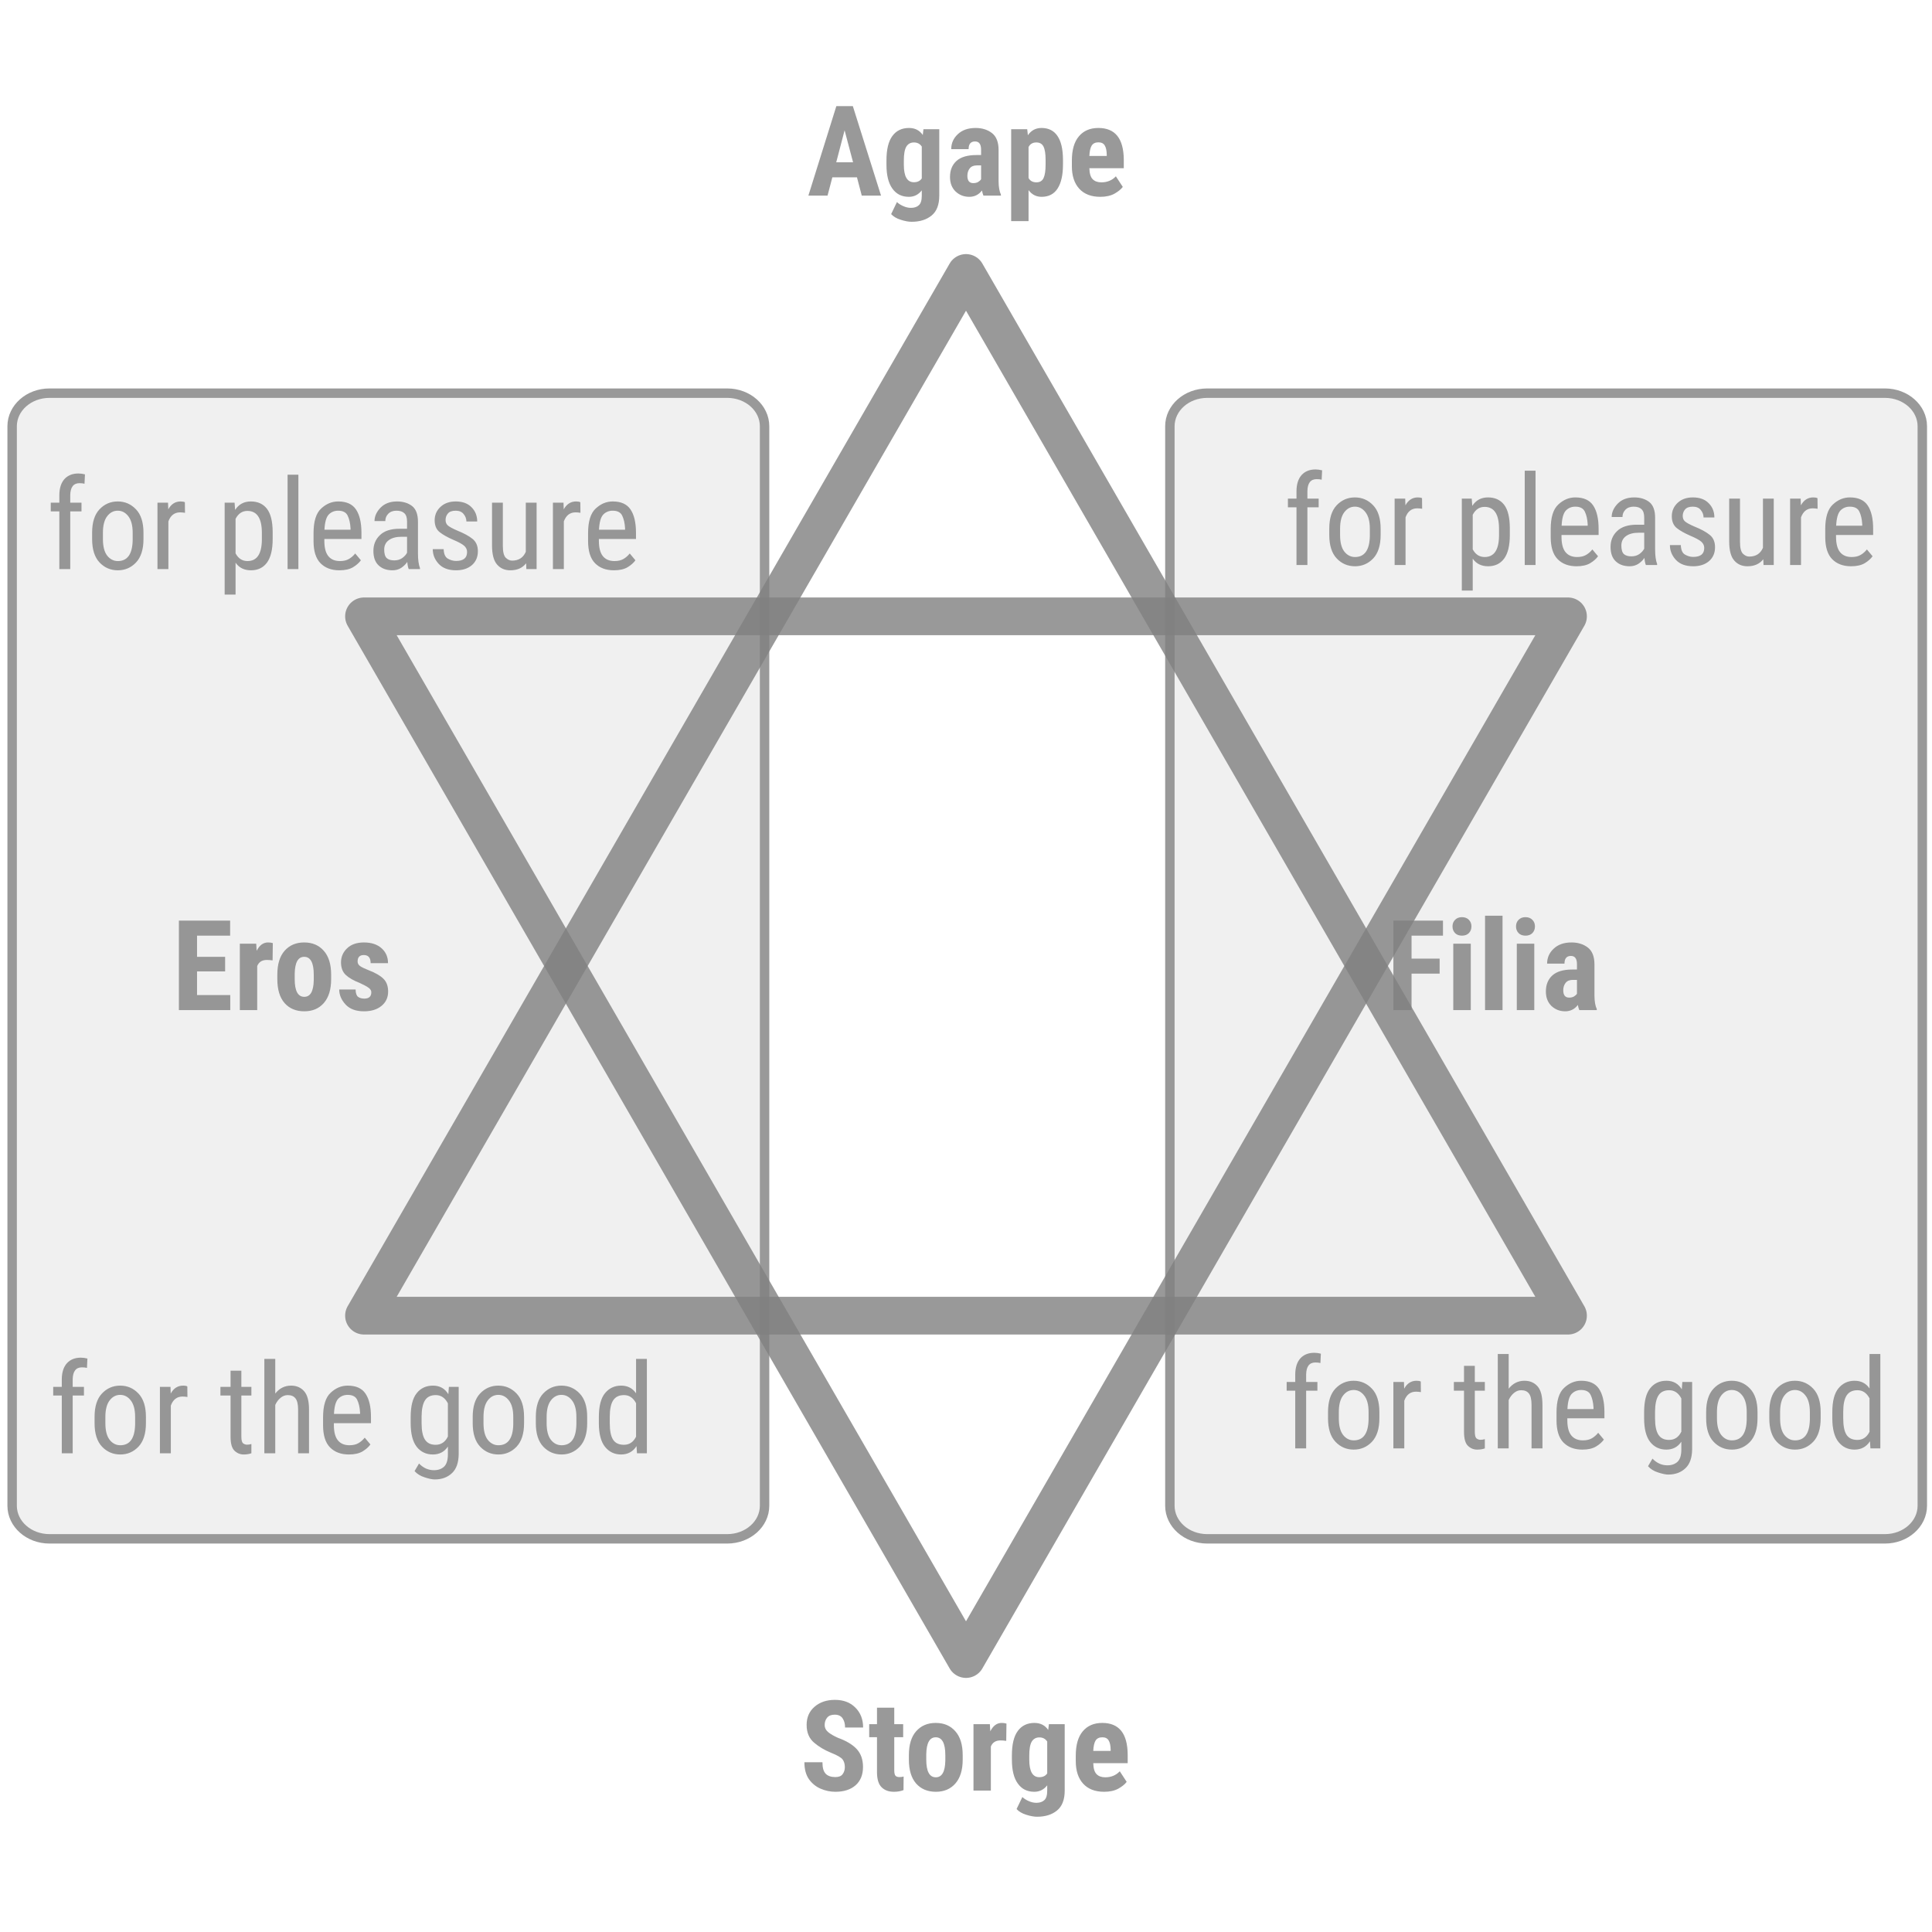
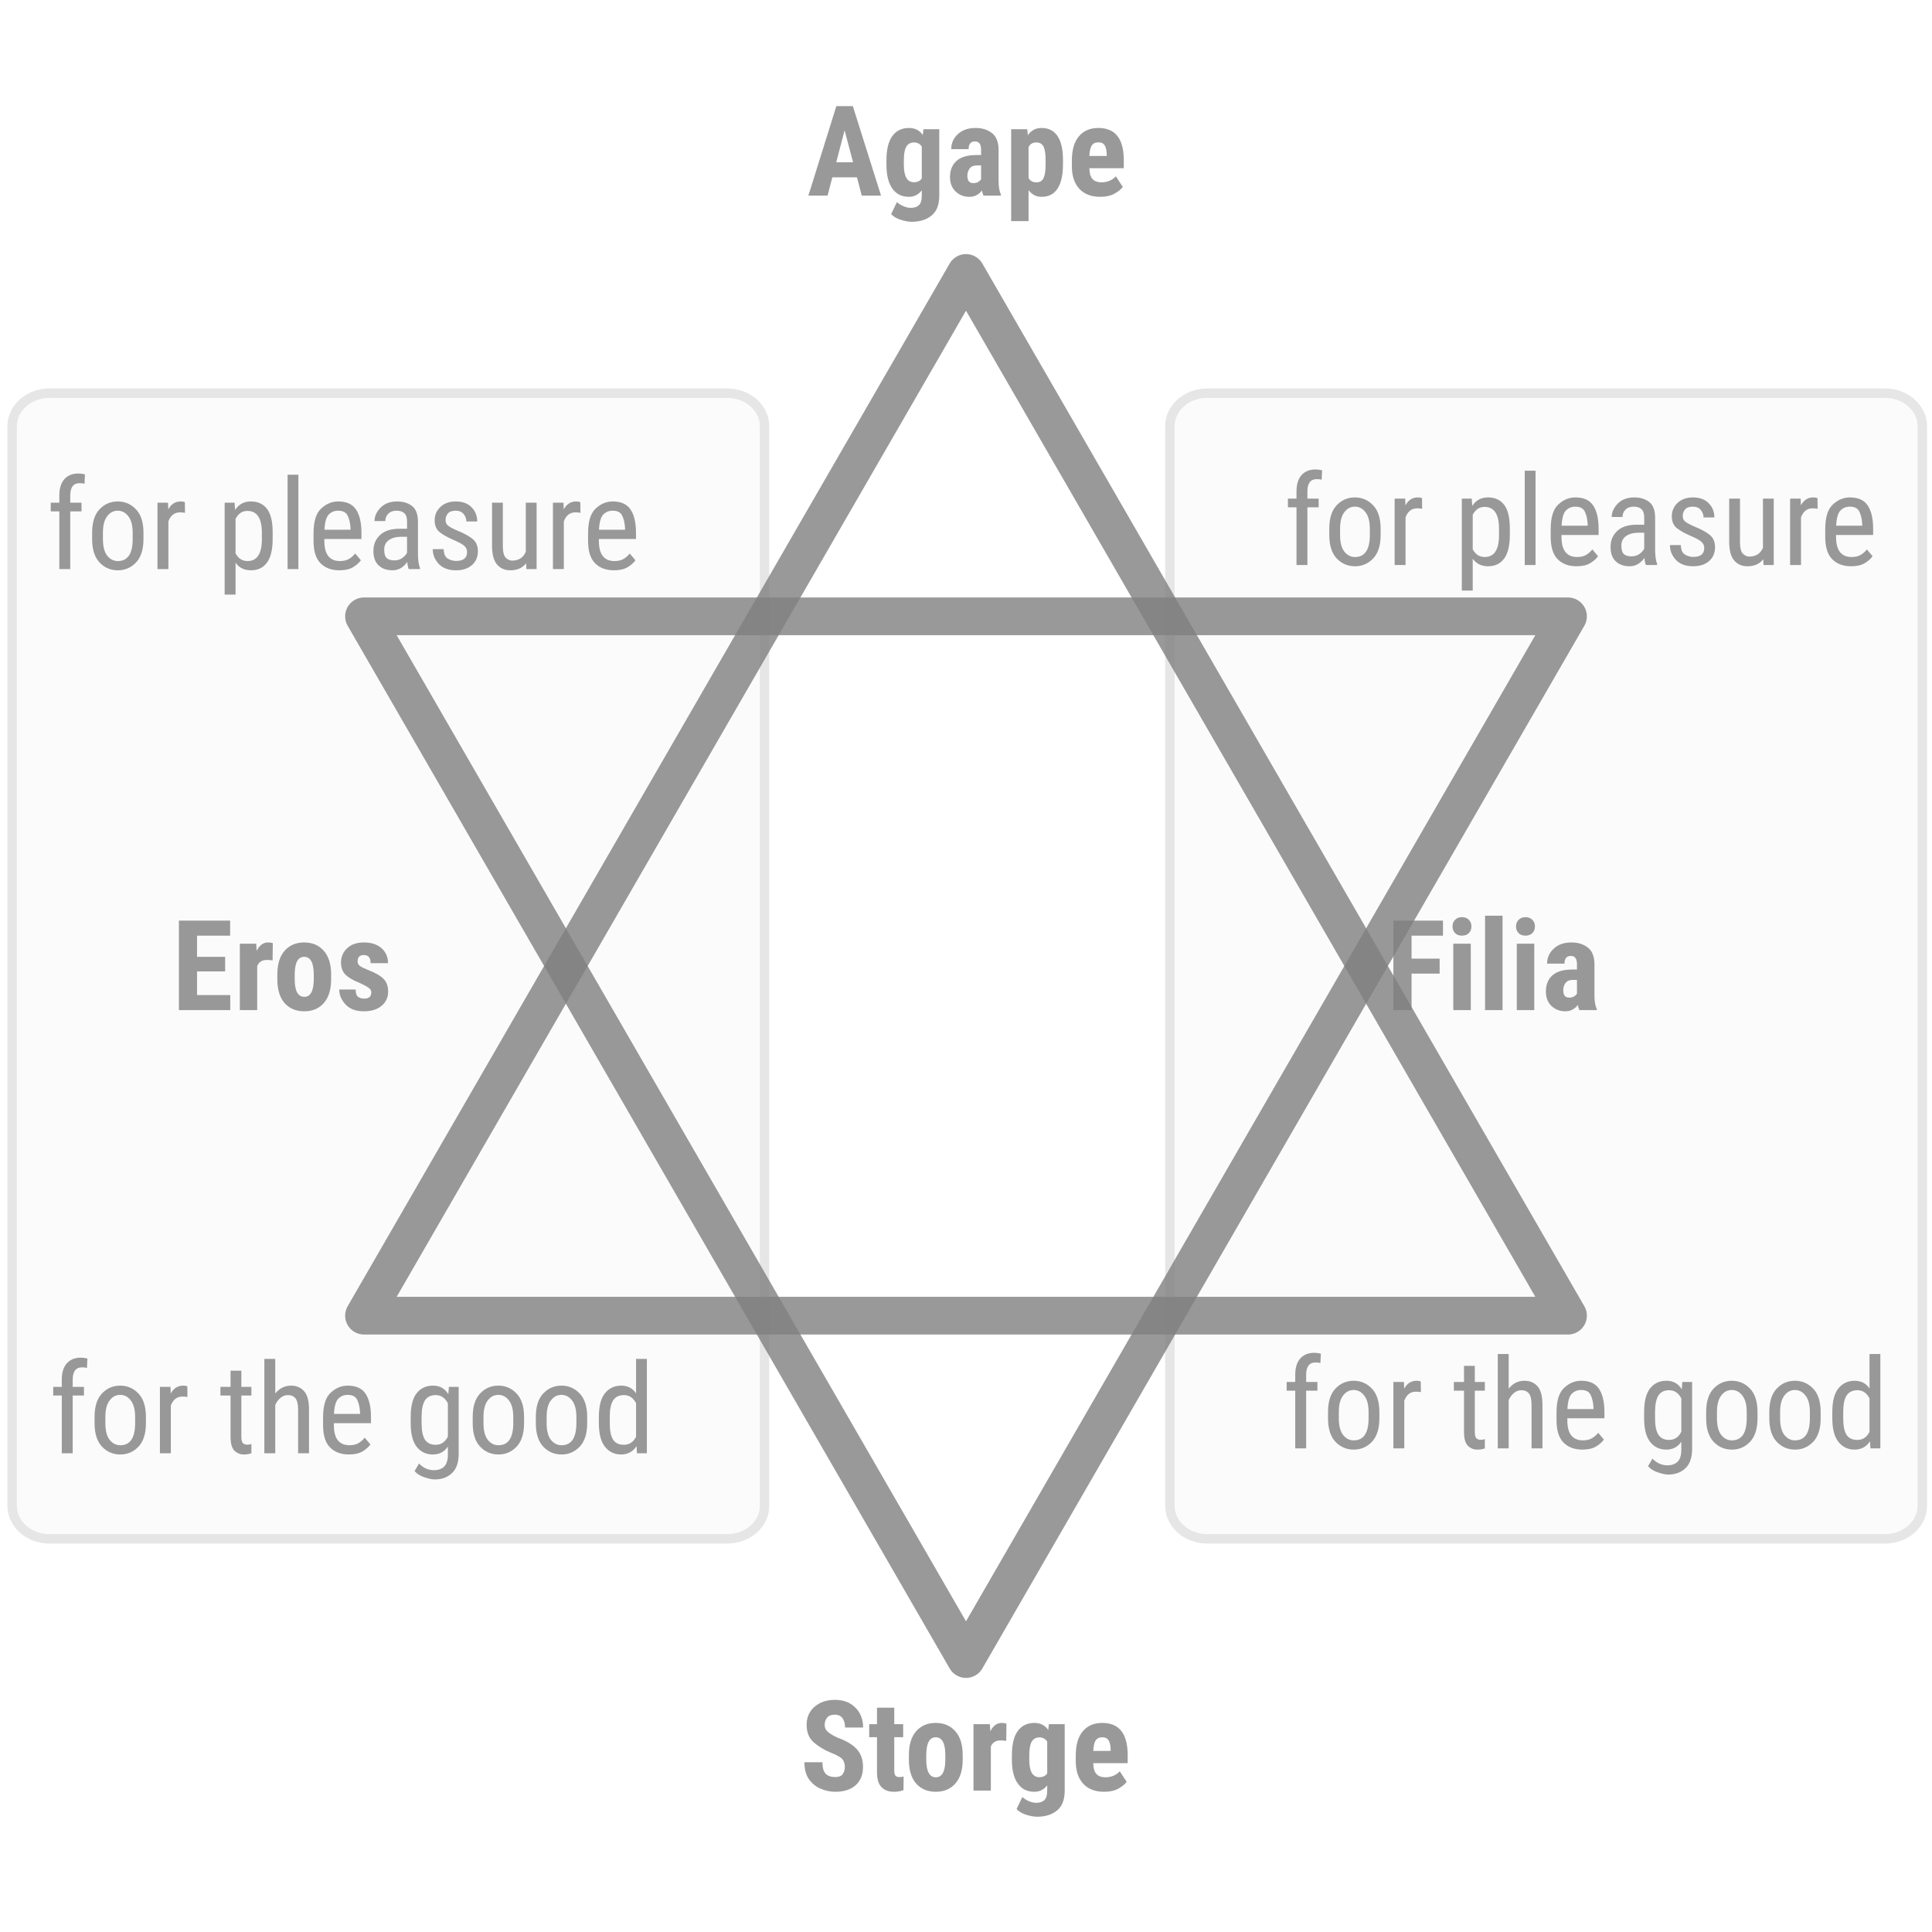
<svg xmlns="http://www.w3.org/2000/svg" width="1024" height="1024" viewBox="0 0 270.933 270.933" version="1.1" id="svg5">
  <defs id="defs2" />
  <g id="layer1">
-     <rect style="opacity:0.8;fill:#ececec;stroke:#808080;stroke-width:1.323;stroke-linecap:round;stroke-linejoin:round;stroke-dasharray:none" id="rect1336-4" width="105.517" height="160.663" x="164.057" y="55.135" rx="5.235" ry="4.64" />
-     <rect style="opacity:0.8;fill:#ececec;stroke:#808080;stroke-width:1.323;stroke-linecap:round;stroke-linejoin:round;stroke-dasharray:none" id="rect1336" width="105.517" height="160.663" x="1.702" y="55.135" rx="5.235" ry="4.64" />
+     <rect style="opacity:0.2;fill:#ececec;stroke:#808080;stroke-width:1.323;stroke-linecap:round;stroke-linejoin:round;stroke-dasharray:none" id="rect1336-4" width="105.517" height="160.663" x="164.057" y="55.135" rx="5.235" ry="4.64" />
+     <rect style="opacity:0.2;fill:#ececec;stroke:#808080;stroke-width:1.323;stroke-linecap:round;stroke-linejoin:round;stroke-dasharray:none" id="rect1336" width="105.517" height="160.663" x="1.702" y="55.135" rx="5.235" ry="4.64" />
    <g id="g1027" transform="translate(0,-24.07724)">
      <path style="opacity:0.8;fill:none;stroke:#808080;stroke-width:5.292;stroke-linecap:round;stroke-linejoin:round;stroke-dasharray:none" id="path234" d="m 140.594,105.599 -168.841,0 84.421,-146.221 z" transform="translate(79.29338,102.9783)" />
      <path style="opacity:0.8;fill:none;stroke:#808080;stroke-width:5.292;stroke-linecap:round;stroke-linejoin:round;stroke-dasharray:none" id="path234-8" d="m 140.594,105.599 -168.841,0 84.421,-146.221 z" transform="matrix(1,0,0,-1,79.29338,216.1095)" />
    </g>
    <text xml:space="preserve" style="font-weight:300;font-size:17.639px;font-family:'Roboto Condensed';-inkscape-font-specification:'Roboto Condensed,  Light';opacity:0.8;fill:none;stroke:#808080;stroke-width:0;stroke-linecap:round;stroke-linejoin:round;stroke-dasharray:none" x="113.177" y="27.432" id="text1083">
      <tspan id="tspan1081" style="font-style:normal;font-variant:normal;font-weight:bold;font-stretch:normal;font-size:17.639px;font-family:'Roboto Condensed';-inkscape-font-specification:'Roboto Condensed,  Bold';fill:#808080;stroke-width:0;stroke-dasharray:none" x="113.177" y="27.432">Agape</tspan>
    </text>
    <text xml:space="preserve" style="font-style:normal;font-variant:normal;font-weight:bold;font-stretch:normal;font-size:17.639px;font-family:'Roboto Condensed';-inkscape-font-specification:'Roboto Condensed,  Bold';opacity:0.8;fill:#808080;stroke:#808080;stroke-width:0;stroke-linecap:round;stroke-linejoin:round;stroke-dasharray:none" x="112.165" y="251.098" id="text1239">
      <tspan id="tspan1237" style="stroke-width:0" x="112.165" y="251.098">Storge</tspan>
    </text>
    <text xml:space="preserve" style="font-style:normal;font-variant:normal;font-weight:bold;font-stretch:normal;font-size:17.639px;font-family:'Roboto Condensed';-inkscape-font-specification:'Roboto Condensed,  Bold';opacity:0.8;fill:#808080;stroke:#808080;stroke-width:0;stroke-linecap:round;stroke-linejoin:round;stroke-dasharray:none" x="6.508" y="79.807" id="text1243">
      <tspan id="tspan1241" style="font-style:normal;font-variant:normal;font-weight:normal;font-stretch:normal;font-family:'Roboto Condensed';-inkscape-font-specification:'Roboto Condensed, ';stroke-width:0" x="6.508" y="79.807">for pleasure</tspan>
    </text>
    <text xml:space="preserve" style="font-style:normal;font-variant:normal;font-weight:bold;font-stretch:normal;font-size:17.639px;font-family:'Roboto Condensed';-inkscape-font-specification:'Roboto Condensed,  Bold';opacity:0.8;fill:#808080;stroke:#808080;stroke-width:0;stroke-linecap:round;stroke-linejoin:round;stroke-dasharray:none" x="180" y="79.24" id="text1243-1">
      <tspan id="tspan1241-9" style="font-style:normal;font-variant:normal;font-weight:normal;font-stretch:normal;font-family:'Roboto Condensed';-inkscape-font-specification:'Roboto Condensed, ';stroke-width:0" x="180" y="79.24">for pleasure</tspan>
    </text>
    <text xml:space="preserve" style="font-style:normal;font-variant:normal;font-weight:normal;font-stretch:normal;font-size:17.639px;font-family:'Roboto Condensed';-inkscape-font-specification:'Roboto Condensed, ';opacity:0.8;fill:#808080;stroke:#808080;stroke-width:0;stroke-linecap:round;stroke-linejoin:round;stroke-dasharray:none" x="6.85" y="203.799" id="text1251">
      <tspan id="tspan1249" style="stroke-width:0" x="6.85" y="203.799">for the good</tspan>
    </text>
    <text xml:space="preserve" style="font-style:normal;font-variant:normal;font-weight:normal;font-stretch:normal;font-size:17.639px;font-family:'Roboto Condensed';-inkscape-font-specification:'Roboto Condensed, ';opacity:0.8;fill:#808080;stroke:#808080;stroke-width:0;stroke-linecap:round;stroke-linejoin:round;stroke-dasharray:none" x="179.823" y="203.114" id="text1255">
      <tspan id="tspan1253" style="stroke-width:0" x="179.823" y="203.114">for the good</tspan>
    </text>
    <text xml:space="preserve" style="font-style:normal;font-variant:normal;font-weight:normal;font-stretch:normal;font-size:17.639px;font-family:'Roboto Condensed';-inkscape-font-specification:'Roboto Condensed, ';opacity:0.8;fill:#ececec;stroke:#808080;stroke-width:0;stroke-linecap:round;stroke-linejoin:round;stroke-dasharray:none" x="49.697" y="141.651" id="text1548">
      <tspan id="tspan1546" style="font-style:normal;font-variant:normal;font-weight:bold;font-stretch:normal;font-family:'Roboto Condensed';-inkscape-font-specification:'Roboto Condensed,  Bold';text-align:center;text-anchor:middle;fill:#808080;stroke-width:0;stroke-dasharray:none" x="49.697" y="141.651">Eros</tspan>
    </text>
    <text xml:space="preserve" style="font-style:normal;font-variant:normal;font-weight:normal;font-stretch:normal;font-size:17.639px;font-family:'Roboto Condensed';-inkscape-font-specification:'Roboto Condensed, ';opacity:0.8;fill:#ececec;stroke:#808080;stroke-width:0;stroke-linecap:round;stroke-linejoin:round;stroke-dasharray:none" x="219.558" y="141.651" id="text1548-1">
      <tspan id="tspan1546-7" style="font-style:normal;font-variant:normal;font-weight:bold;font-stretch:normal;font-family:'Roboto Condensed';-inkscape-font-specification:'Roboto Condensed,  Bold';text-align:center;text-anchor:middle;fill:#808080;stroke-width:0;stroke-dasharray:none" x="219.558" y="141.651">Filia</tspan>
    </text>
  </g>
</svg>
